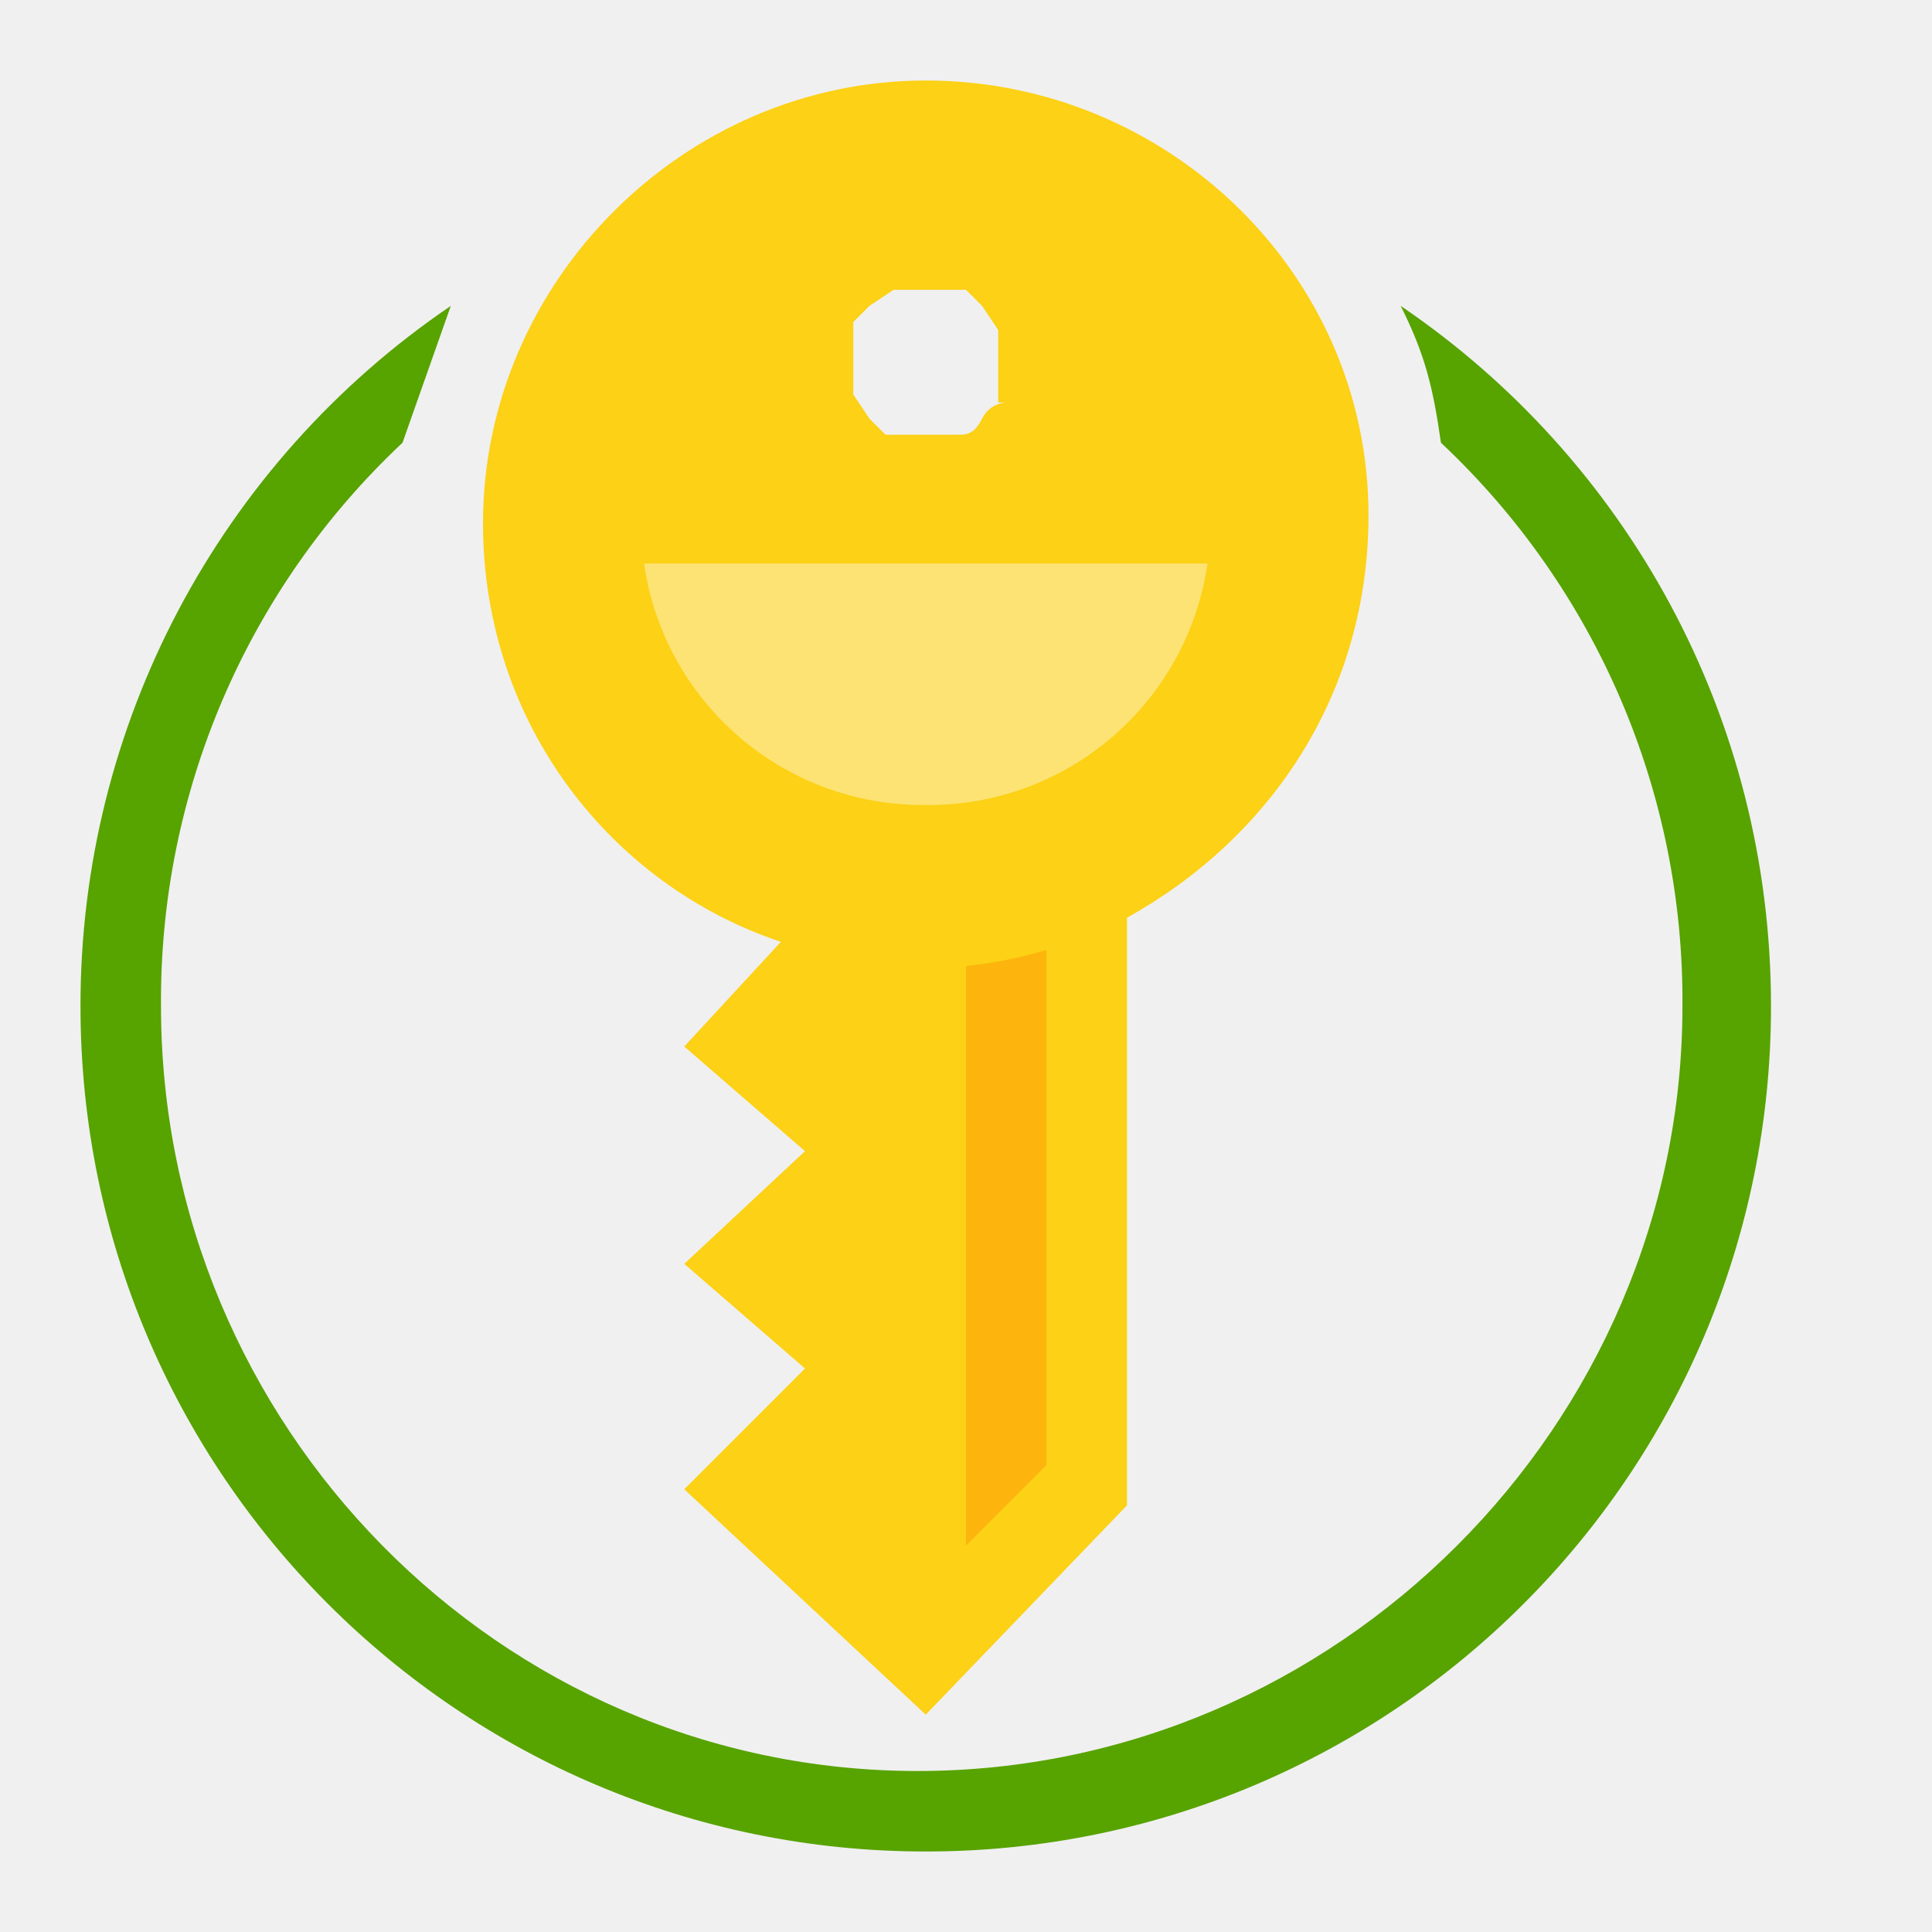
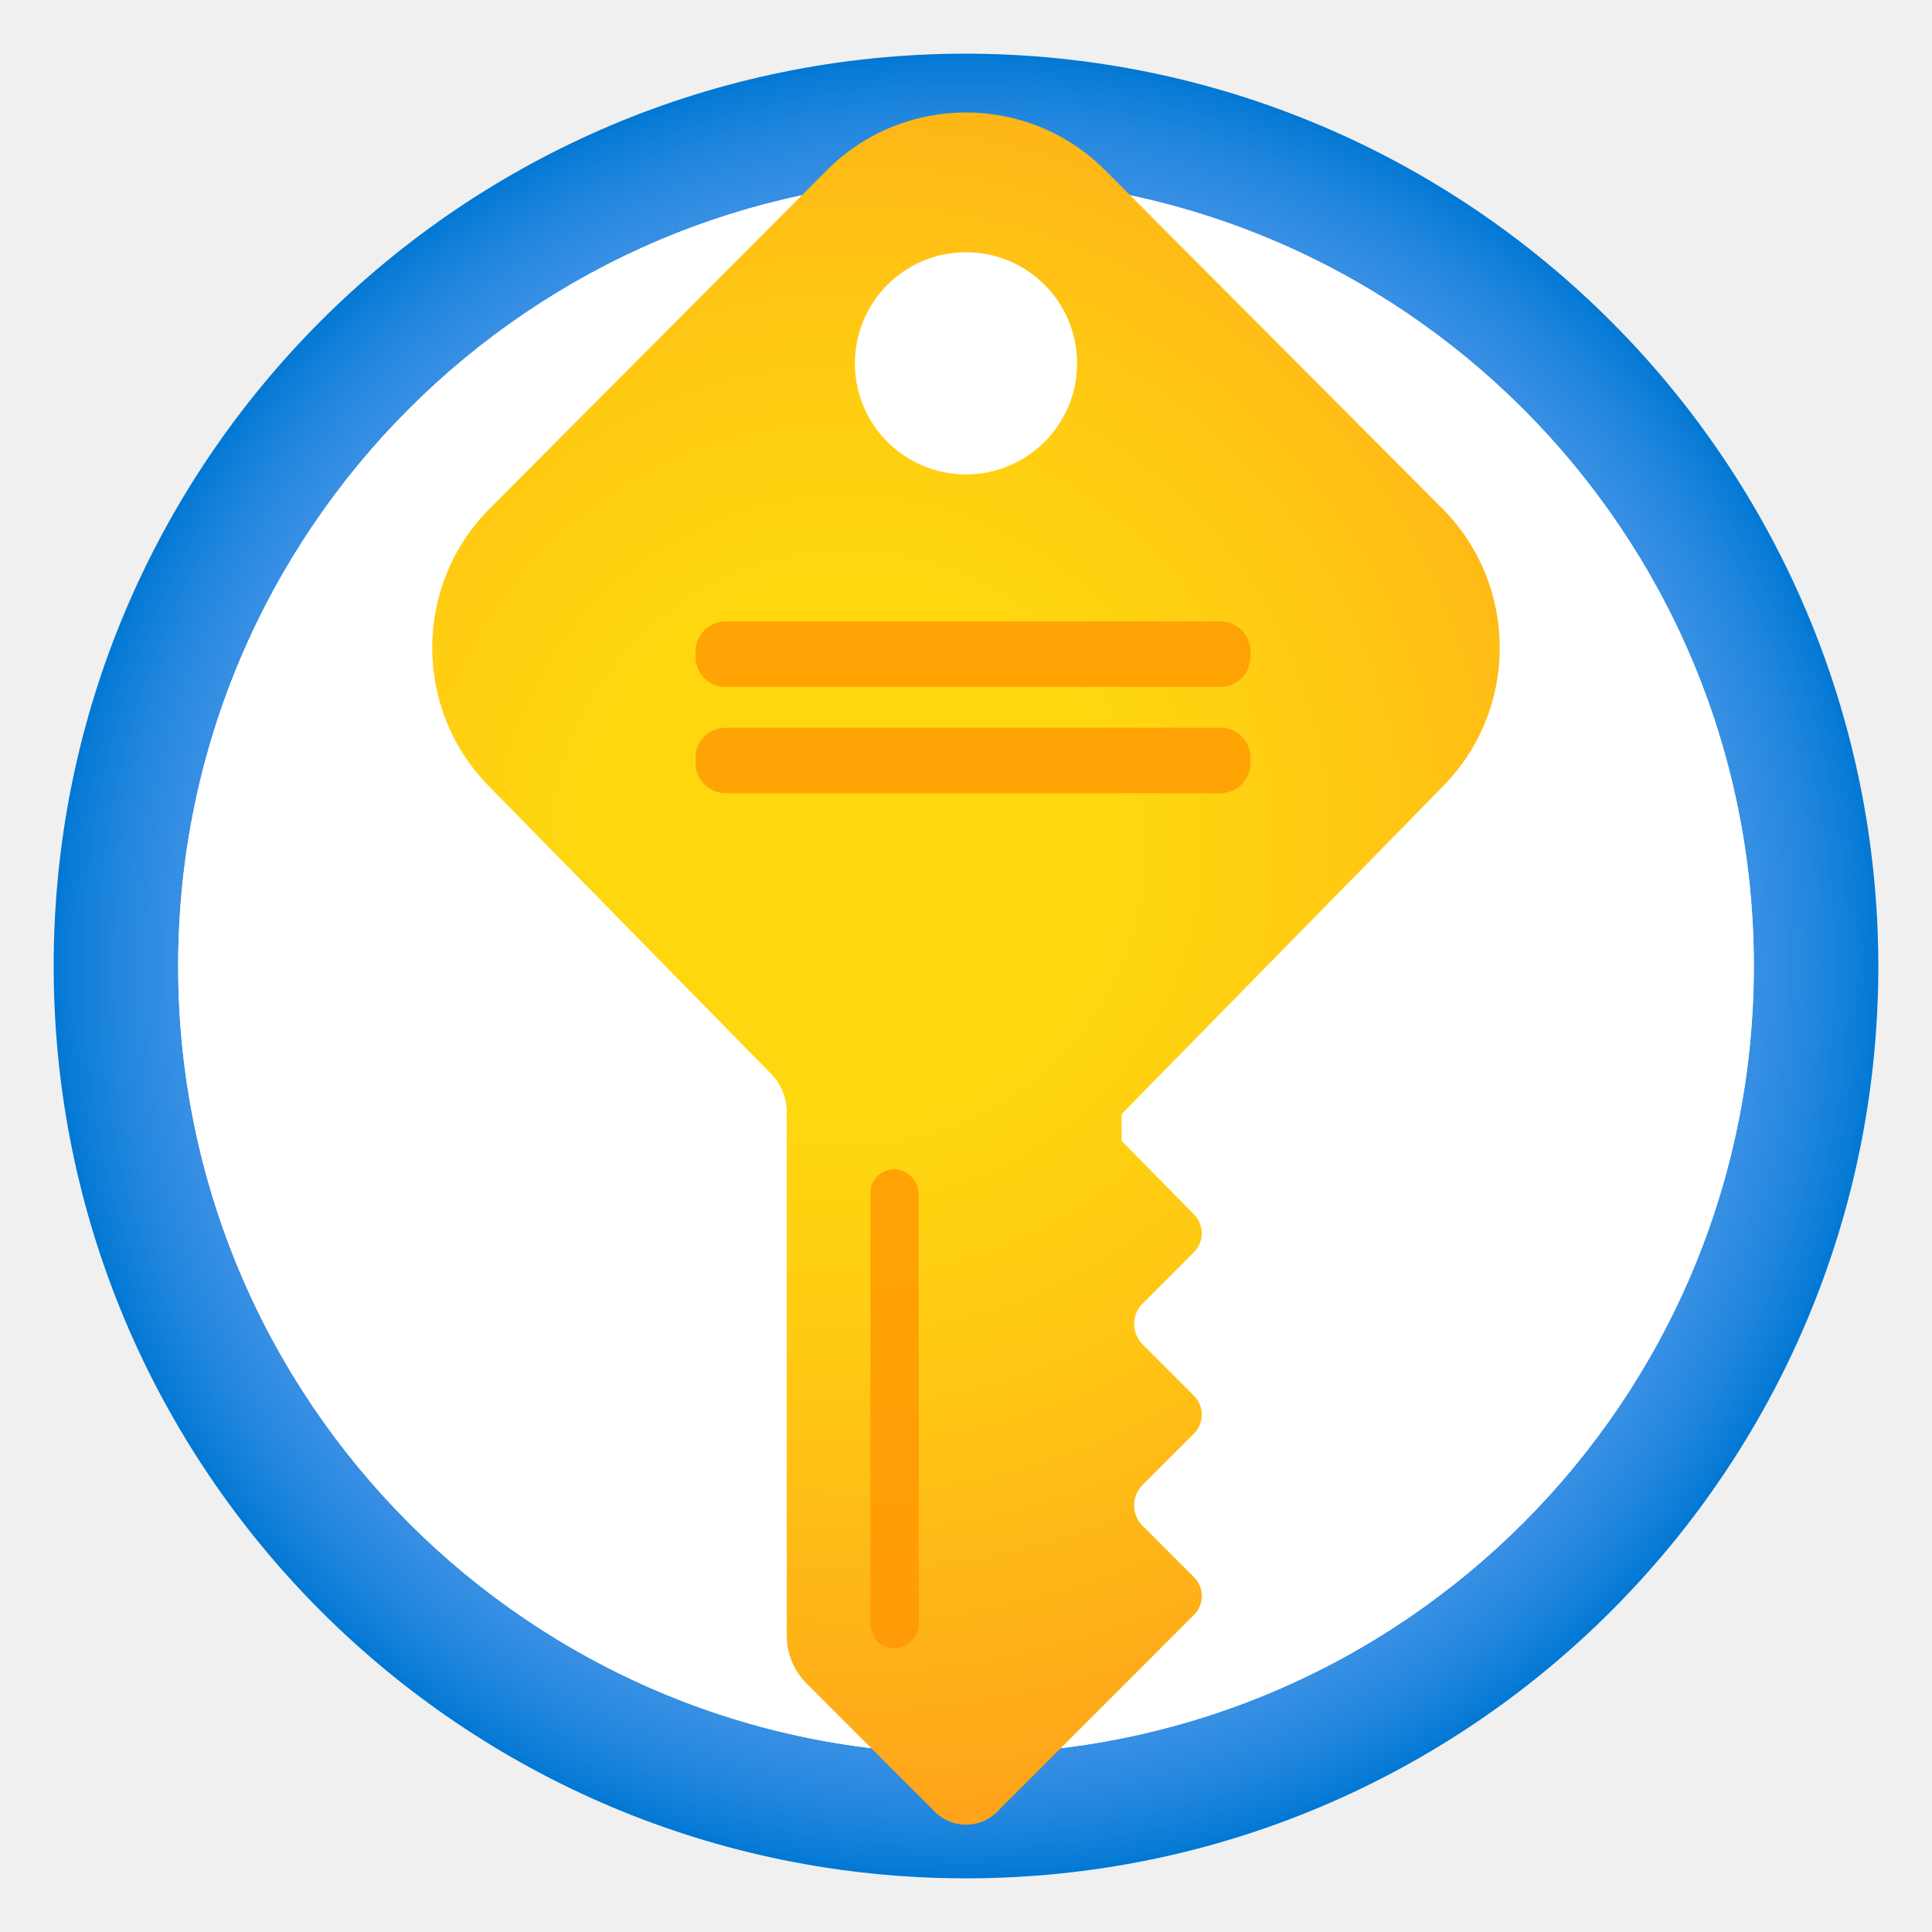
- <svg viewBox="0 0 24 24" class="" role="presentation" focusable="false" id="FxSymbol0-0c6" data-type="1">
+ <svg viewBox="0 0 18 18" class="" role="presentation" focusable="false" id="FxSymbol0-003" data-type="1">
  <g>
-     <path d="M11.5 1C8.5 1 6 3.5 6 6.5 6 9 7.6 11 9.7 11.7L8.5 13l1.5 1.3-1.5 1.4L10 17l-1.5 1.5 3 2.8 2.5-2.6v-7.3c1.8-1 3-2.8 3-5 0-3-2.5-5.4-5.5-5.4zm1 4s-.2 0-.3.2-.2.2-.3.2H11l-.2-.2-.2-.3V4l.2-.2.3-.2h.9l.2.2.2.3V5z" class="msportalfx-svg-c11" fill="#fcd116" />
-     <path opacity=".4" d="M12 12v7.2l1-1v-6.4a5.5 5.5 0 0 1-1 .2z" class="msportalfx-svg-c10" fill="#ff8c00" />
-     <path opacity=".4" d="M11.5 10A3.5 3.5 0 0 0 15 7H8a3.5 3.5 0 0 0 3.5 3z" class="msportalfx-svg-c01" fill="#ffffff" />
-     <path d="M17.4 3.8c.3.6.4 1 .5 1.7a9.5 9.5 0 0 1 3 7c0 5.2-4.3 9.5-9.5 9.5S2 17.7 2 12.5a9.5 9.5 0 0 1 3-7l.6-1.7A10.5 10.5 0 0 0 1 12.5C1 18.3 5.7 23 11.5 23S22 18.3 22 12.5c0-3.6-1.8-6.8-4.6-8.7z" class="msportalfx-svg-c14" fill="#57a300" />
+     <path d="M9 .5A8.5 8.5 0 1 0 17.5 9 8.51 8.51 0 0 0 9 .5zm0 15.84A7.34 7.34 0 1 1 16.34 9 7.34 7.34 0 0 1 9 16.34z" fill="url(#fb114c93-7c16-4540-899a-0796041629e6)" />
+     <circle cx="9" cy="9" r="7.34" class="msportalfx-svg-c01" fill="#ffffff" />
+     <path d="M13.44 7.33a1.84 1.84 0 0 0 0-2.59l-3.15-3.16a1.83 1.83 0 0 0-2.58 0L4.56 4.74a1.84 1.84 0 0 0 0 2.59L7.18 10a.51.51 0 0 1 .15.36v4.88a.63.63 0 0 0 .18.44l1.2 1.2a.41.41 0 0 0 .58 0l1.16-1.16.68-.68a.25.25 0 0 0 0-.34l-.49-.49a.27.27 0 0 1 0-.37l.49-.49a.25.25 0 0 0 0-.34l-.49-.49a.27.27 0 0 1 0-.37l.49-.49a.25.25 0 0 0 0-.34l-.68-.69v-.25zM9 2.35a1 1 0 0 1 0 2.07 1 1 0 1 1 0-2.07z" fill="url(#ec478bd3-5b38-4e7f-b661-11f355578bff)" />
+     <path d="M8.18 15.3a.23.23 0 0 0 .38-.17v-4a.24.24 0 0 0-.11-.2.22.22 0 0 0-.34.2v4a.28.28 0 0 0 .07.17z" fill="#ff9300" opacity=".75" />
+     <rect x="6.48" y="5.79" width="5.17" height=".61" rx=".28" fill="#ff9300" opacity=".75" />
+     <rect x="6.48" y="6.78" width="5.17" height=".61" rx=".28" fill="#ff9300" opacity=".75" />
  </g>
  <defs>
- </defs>
+     <radialGradient id="fb114c93-7c16-4540-899a-0796041629e6" cx="9" cy="9" r="8.5" gradientUnits="userSpaceOnUse">
+       <stop offset=".18" stop-color="#5ea0ef" />
+       <stop offset=".56" stop-color="#5c9fee" />
+       <stop offset=".69" stop-color="#559ced" />
+       <stop offset=".78" stop-color="#4a97e9" />
+       <stop offset=".86" stop-color="#3990e4" />
+       <stop offset=".93" stop-color="#2387de" />
+       <stop offset=".99" stop-color="#087bd6" />
+       <stop offset="1" stop-color="#0078d4" />
+     </radialGradient>
+     <radialGradient id="ec478bd3-5b38-4e7f-b661-11f355578bff" cx="38.95" cy="182.07" r="9.88" gradientTransform="matrix(.94 0 0 .94 -28.71 -163.24)" gradientUnits="userSpaceOnUse">
+       <stop offset=".27" stop-color="#ffd70f" />
+       <stop offset=".49" stop-color="#ffcb12" />
+       <stop offset=".88" stop-color="#feac19" />
+       <stop offset="1" stop-color="#fea11b" />
+     </radialGradient>
+   </defs>
</svg>
